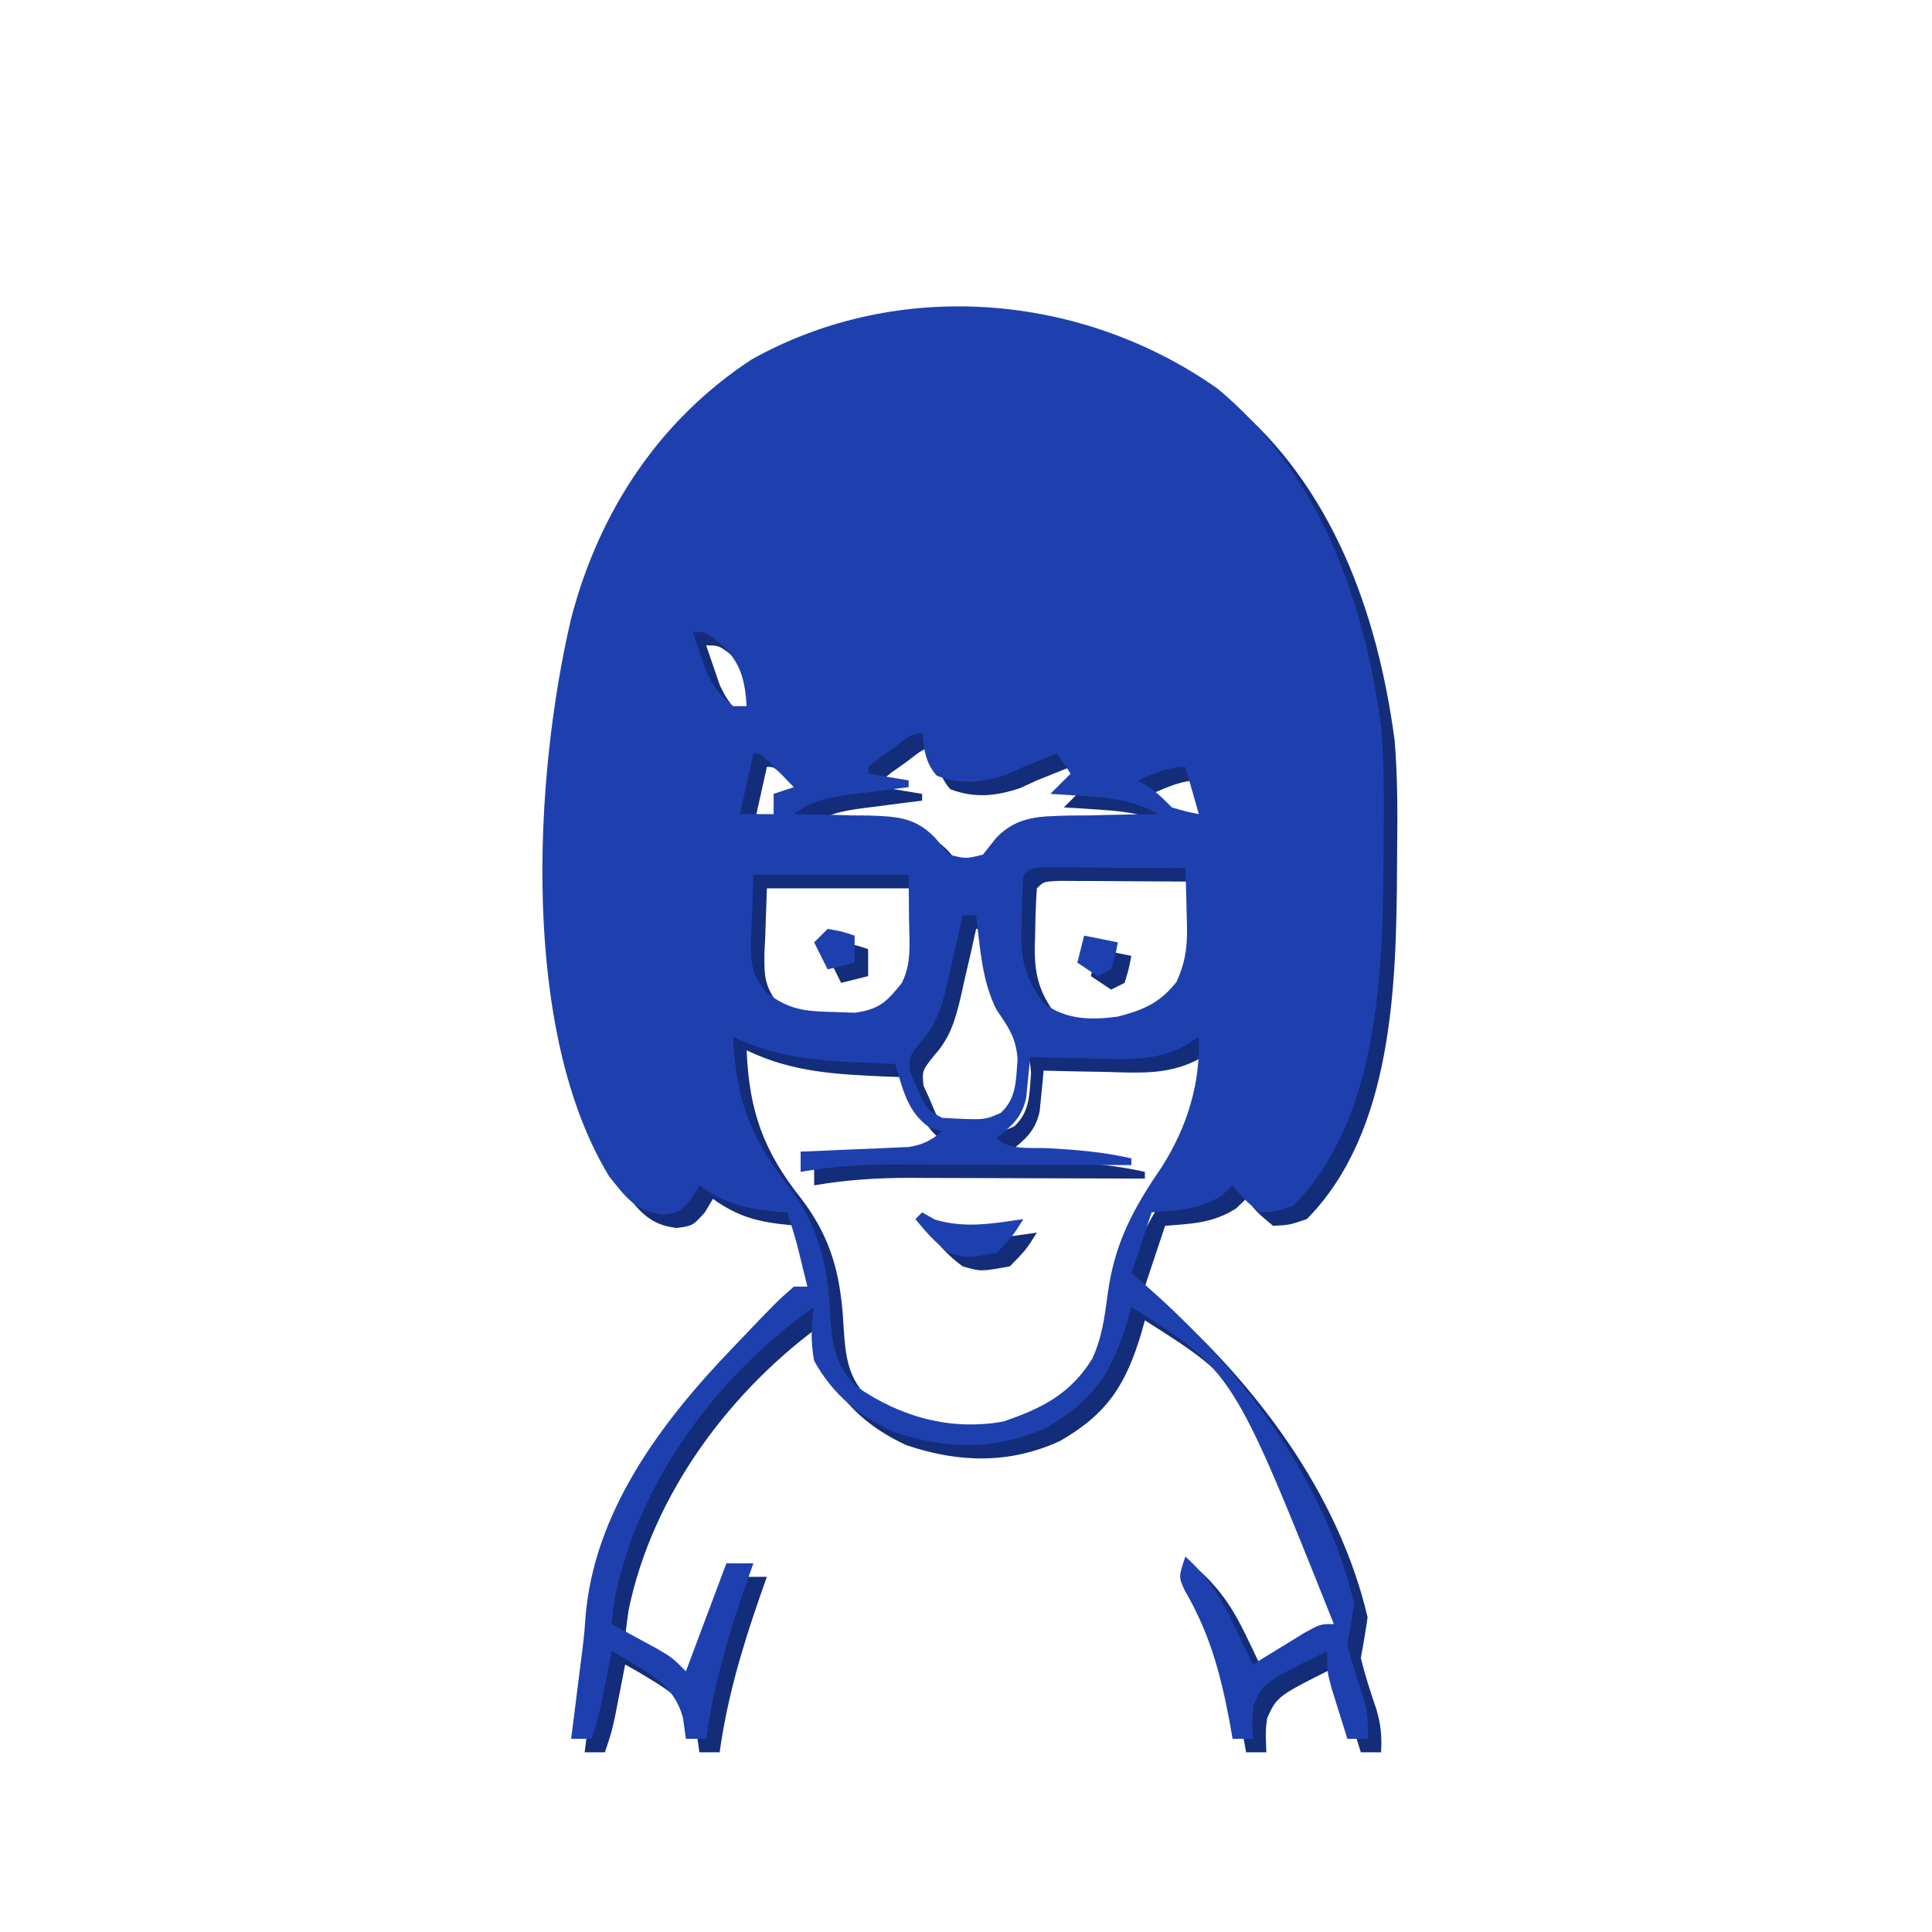
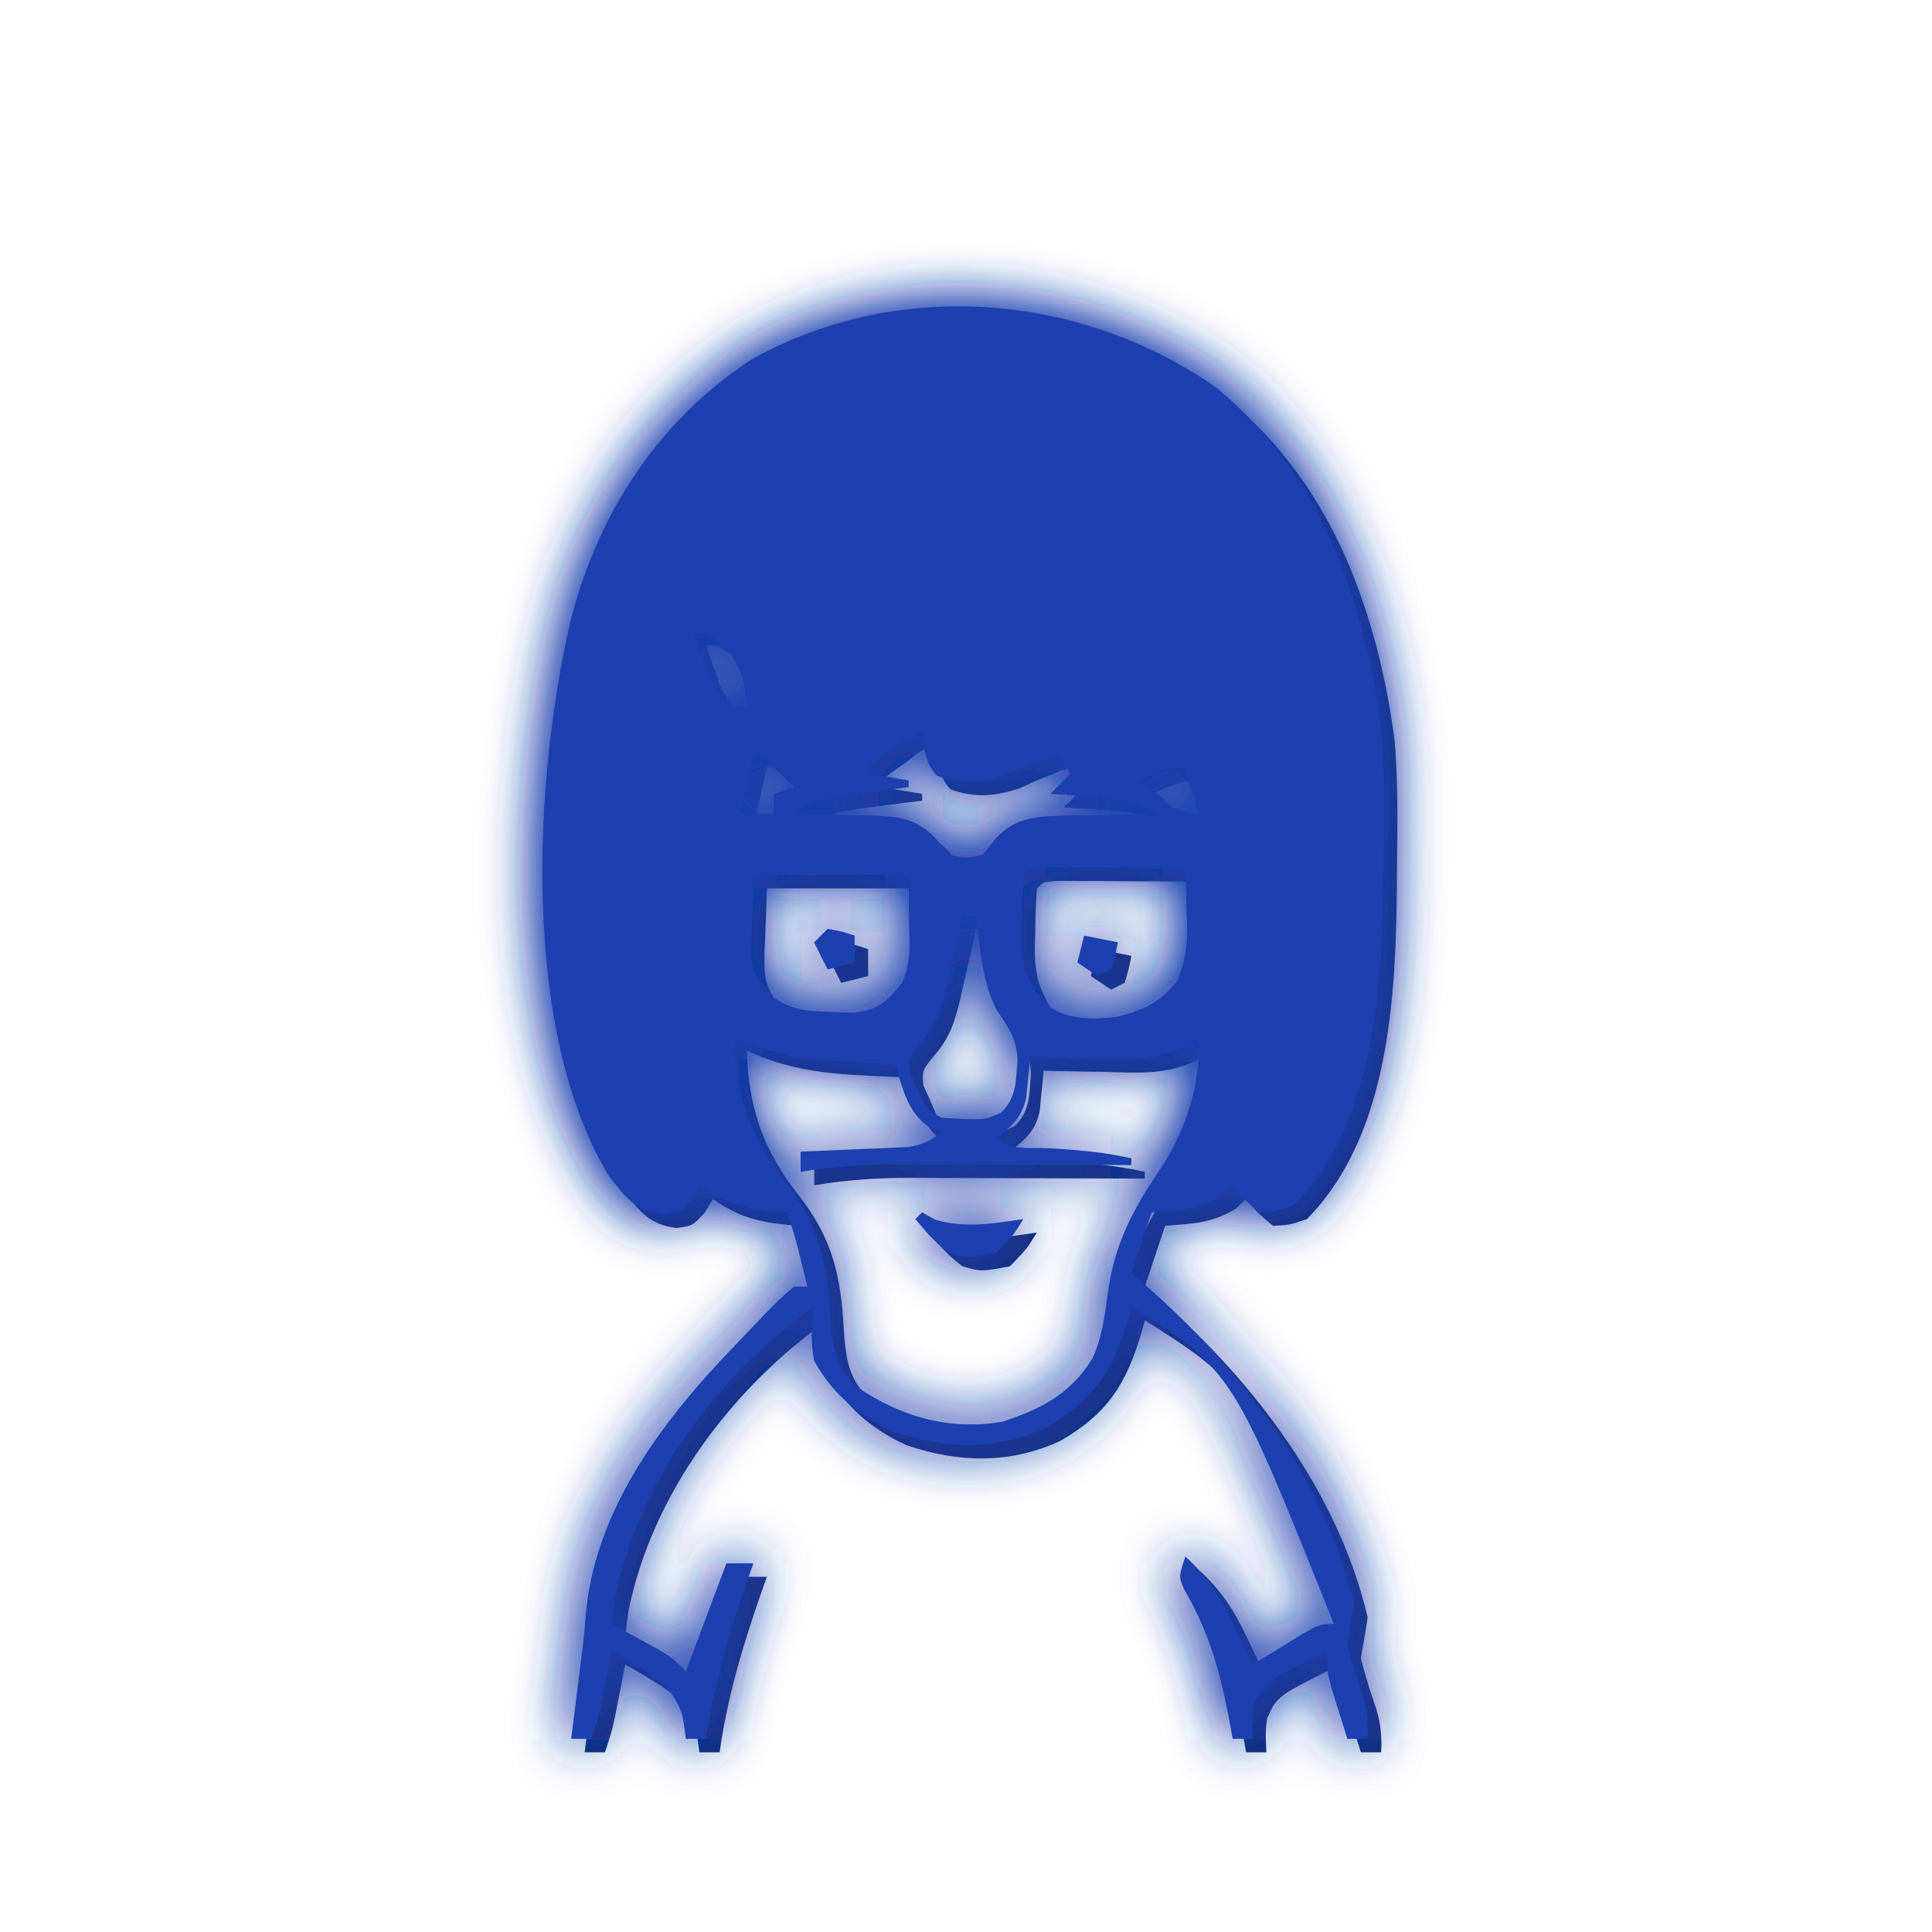
<svg xmlns="http://www.w3.org/2000/svg" version="1.1" width="229" height="229" viewBox="0 0 229 229">
+   <defs>
+     <filter id="glow">
+       <feGaussianBlur stdDeviation="4" result="blur" />
+       <feMerge>
+         <feMergeNode in="blur" />
+         <feMergeNode in="blur" />
+         <feMergeNode in="SourceGraphic" />
+       </feMerge>
+     </filter>
+   </defs>
  <g transform="translate(22.9,22.9) scale(0.8)">
    <g transform="translate(2,2)">
      <path d="M0 0 C15.011 12.459 21.684 31.187 24.215 50.035 C24.694 55.652 24.651 61.278 24.59 66.91 C24.586 67.654 24.582 68.398 24.578 69.164 C24.471 86.172 24.019 108.08 11.215 121.035 C8.668 121.898 8.668 121.898 6.215 122.035 C3.902 120.098 3.902 120.098 2.215 118.035 C1.72 118.51 1.225 118.984 0.715 119.473 C-2.78 121.657 -5.695 121.694 -9.785 122.035 C-10.775 125.005 -11.765 127.975 -12.785 131.035 C-12.023 131.69 -11.261 132.345 -10.477 133.02 C3.446 145.221 15.927 161.624 20.215 180.035 C19.928 182.042 19.596 184.044 19.215 186.035 C19.841 188.643 20.644 191.135 21.523 193.668 C22.186 195.936 22.35 197.691 22.215 200.035 C21.225 200.035 20.235 200.035 19.215 200.035 C18.71 198.433 18.211 196.828 17.715 195.223 C17.436 194.329 17.158 193.436 16.871 192.516 C16.215 190.035 16.215 190.035 16.215 187.035 C6.826 191.687 6.826 191.687 5.328 194.992 C5.09 196.91 5.09 196.91 5.215 200.035 C4.225 200.035 3.235 200.035 2.215 200.035 C2.056 199.141 1.898 198.246 1.734 197.324 C0.398 190.258 -1.217 184.312 -4.895 178.023 C-5.785 176.035 -5.785 176.035 -4.785 173.035 C-1.414 176.054 0.566 179.235 2.465 183.285 C2.599 183.562 2.599 183.562 3.277 184.965 C3.931 186.318 4.574 187.676 5.215 189.035 C5.914 188.602 6.612 188.169 7.332 187.723 C8.242 187.166 9.152 186.609 10.09 186.035 C10.995 185.478 11.9 184.921 12.832 184.348 C15.215 183.035 15.215 183.035 17.215 183.035 C2.261 145.567 2.261 145.567 -12.785 136.035 C-12.864 136.325 -12.864 136.325 -13.266 137.793 C-15.57 145.507 -18.29 149.861 -25.348 153.91 C-32.841 157.351 -40.352 157.156 -48.098 154.535 C-53.193 152.197 -57.044 148.968 -59.785 144.035 C-60.301 141.254 -60.251 138.818 -59.785 136.035 C-73.991 146.04 -85.766 161.759 -89.285 179.035 C-89.478 180.365 -89.657 181.698 -89.785 183.035 C-89.159 183.373 -88.532 183.711 -87.887 184.059 C-87.069 184.505 -86.252 184.951 -85.41 185.41 C-85.004 185.631 -85.004 185.631 -82.949 186.746 C-80.785 188.035 -80.785 188.035 -78.785 190.035 C-76.805 184.755 -74.825 179.475 -72.785 174.035 C-71.465 174.035 -70.145 174.035 -68.785 174.035 C-68.954 174.513 -68.954 174.513 -69.809 176.93 C-72.47 184.597 -74.662 191.973 -75.785 200.035 C-76.775 200.035 -77.765 200.035 -78.785 200.035 C-78.93 199.004 -79.074 197.973 -79.223 196.91 C-80.498 192.203 -83.894 190.514 -87.887 188.102 C-88.513 187.75 -89.14 187.398 -89.785 187.035 C-89.918 187.722 -90.051 188.409 -90.188 189.117 C-90.276 189.568 -90.276 189.568 -90.723 191.848 C-90.897 192.741 -91.071 193.634 -91.25 194.555 C-91.785 197.035 -91.785 197.035 -92.785 200.035 C-93.775 200.035 -94.765 200.035 -95.785 200.035 C-94.285 188.035 -94.285 188.035 -94.02 186.016 C-93.87 184.751 -93.752 183.482 -93.676 182.211 C-92.483 166.403 -82.374 153.029 -71.785 142.035 C-71.374 141.603 -70.962 141.171 -70.539 140.727 C-65.268 135.208 -65.268 135.208 -62.785 133.035 C-62.125 133.035 -61.465 133.035 -60.785 133.035 C-61.096 131.764 -61.409 130.493 -61.723 129.223 C-61.897 128.515 -62.071 127.807 -62.25 127.078 C-62.695 125.378 -63.229 123.702 -63.785 122.035 C-64.305 121.998 -64.824 121.96 -65.359 121.922 C-69.899 121.494 -72.989 120.764 -76.785 118.035 C-76.981 118.365 -76.981 118.365 -77.973 120.035 C-79.785 122.035 -79.785 122.035 -82.176 122.352 C-86.267 121.855 -87.654 119.841 -90.148 116.719 C-103.28 95.188 -101.35 57.661 -95.785 34.035 C-91.681 18.252 -82.769 4.658 -69.035 -4.34 C-47.236 -16.496 -20.075 -14.162 0 0 Z M-77.785 36.035 C-77.358 37.31 -76.918 38.58 -76.473 39.848 C-76.229 40.555 -75.985 41.263 -75.734 41.992 C-74.703 44.211 -73.676 45.494 -71.785 47.035 C-71.125 47.035 -70.465 47.035 -69.785 47.035 C-70.05 43.241 -70.58 40.873 -73.223 38.16 C-75.785 36.035 -75.785 36.035 -77.785 36.035 Z M-48.348 53.473 C-48.988 53.925 -49.629 54.378 -50.289 54.844 C-50.783 55.237 -51.276 55.63 -51.785 56.035 C-51.785 56.365 -51.785 56.695 -51.785 57.035 C-50.795 57.2 -50.795 57.2 -45.785 58.035 C-45.785 58.365 -45.785 58.695 -45.785 59.035 C-46.761 59.156 -47.737 59.278 -48.742 59.402 C-50.027 59.571 -51.313 59.74 -52.598 59.91 C-52.919 59.949 -52.919 59.949 -54.545 60.148 C-57.824 60.59 -60.135 61.062 -62.785 63.035 C-62.266 63.039 -61.747 63.043 -61.212 63.048 C-58.84 63.081 -56.469 63.151 -54.098 63.223 C-53.689 63.226 -53.689 63.226 -51.623 63.24 C-47.516 63.39 -44.799 63.493 -41.859 66.547 C-41.175 67.368 -40.49 68.189 -39.785 69.035 C-37.285 69.66 -37.285 69.66 -34.785 69.035 C-34.132 68.214 -33.478 67.393 -32.805 66.547 C-29.627 63.246 -26.278 63.377 -21.881 63.24 C-20.921 63.234 -19.961 63.229 -18.973 63.223 C-18.483 63.21 -18.483 63.21 -16.006 63.146 C-13.599 63.088 -11.193 63.051 -8.785 63.035 C-12.298 61.146 -15.036 60.671 -19.035 60.41 C-20.113 60.335 -21.19 60.261 -22.301 60.184 C-22.711 60.159 -22.711 60.159 -24.785 60.035 C-23.795 59.045 -22.805 58.055 -21.785 57.035 C-22.445 56.045 -23.105 55.055 -23.785 54.035 C-24.507 54.324 -25.229 54.613 -25.973 54.91 C-26.437 55.096 -26.437 55.096 -28.785 56.035 C-29.187 56.221 -29.187 56.221 -31.223 57.16 C-34.791 58.379 -38.021 58.704 -41.598 57.348 C-43.325 55.438 -43.456 53.537 -43.785 51.035 C-45.595 51.035 -46.92 52.455 -48.348 53.473 Z M-68.785 54.035 C-69.445 57.005 -70.105 59.975 -70.785 63.035 C-69.135 63.035 -67.485 63.035 -65.785 63.035 C-65.785 62.045 -65.785 61.055 -65.785 60.035 C-64.795 59.705 -63.805 59.375 -62.785 59.035 C-63.59 58.21 -64.394 57.385 -65.223 56.535 C-65.675 56.071 -66.128 55.607 -66.594 55.129 C-67.785 54.035 -67.785 54.035 -68.785 54.035 Z M-11.785 58.035 C-11.331 58.324 -10.878 58.613 -10.41 58.91 C-8.785 60.035 -8.785 60.035 -6.785 62.035 C-4.66 62.66 -4.66 62.66 -2.785 63.035 C-3.445 60.725 -4.105 58.415 -4.785 56.035 C-7.432 56.035 -9.366 57.017 -11.785 58.035 Z M-28.785 72.035 C-28.939 74.302 -29.017 76.517 -29.035 78.785 C-29.056 79.406 -29.076 80.028 -29.098 80.668 C-29.134 84.944 -28.426 87.508 -25.785 91.035 C-22.469 93.522 -18.78 93.569 -14.785 93.035 C-10.981 92.035 -8.559 91.022 -6.094 87.879 C-4.452 84.31 -4.442 81.586 -4.598 77.723 C-4.611 77.077 -4.625 76.432 -4.639 75.768 C-4.674 74.19 -4.728 72.612 -4.785 71.035 C-8.598 71.006 -12.41 70.988 -16.223 70.973 C-17.311 70.964 -18.4 70.956 -19.521 70.947 C-20.039 70.946 -20.039 70.946 -22.656 70.938 C-23.615 70.932 -24.573 70.927 -25.56 70.922 C-27.785 71.035 -27.785 71.035 -28.785 72.035 Z M-68.785 72.035 C-68.868 74.428 -68.95 76.82 -69.035 79.285 C-69.072 80.032 -69.108 80.779 -69.146 81.548 C-69.205 85.093 -69.148 86.57 -66.895 89.457 C-63.428 92.05 -61.218 92.248 -56.91 92.348 C-55.861 92.385 -54.812 92.422 -53.73 92.461 C-50.11 91.938 -49.031 90.851 -46.785 88.035 C-45.315 85.094 -45.682 82.127 -45.723 78.91 C-45.743 76.641 -45.764 74.373 -45.785 72.035 C-53.375 72.035 -60.965 72.035 -68.785 72.035 Z M-37.785 78.035 C-38.028 79.132 -38.27 80.229 -38.52 81.359 C-38.857 82.814 -39.196 84.268 -39.535 85.723 C-39.692 86.444 -39.85 87.165 -40.012 87.908 C-40.846 91.422 -41.555 94.069 -43.996 96.789 C-45.785 99.035 -45.785 99.035 -45.59 101.238 C-45.283 101.914 -44.976 102.589 -44.66 103.285 C-44.369 103.971 -44.078 104.657 -43.777 105.363 C-42.785 107.035 -42.785 107.035 -40.785 108.035 C-34.541 108.376 -34.541 108.376 -32.121 107.285 C-29.766 105.082 -29.899 102.471 -29.645 99.387 C-29.832 96.244 -30.984 94.619 -32.727 92.074 C-34.946 87.799 -35.195 82.765 -35.785 78.035 C-36.445 78.035 -37.105 78.035 -37.785 78.035 Z M-71.785 96.035 C-71.416 105.038 -69.302 110.936 -63.723 117.973 C-59.094 123.992 -57.772 129.714 -57.41 137.223 C-57.099 141.674 -56.752 144.685 -53.488 147.855 C-47.007 152.345 -39.595 154.425 -31.785 153.035 C-26.126 151.119 -21.838 148.979 -18.607 143.766 C-17.14 140.676 -16.737 137.463 -16.285 134.098 C-15.262 126.527 -12.497 121.472 -8.223 115.223 C-4.512 109.336 -2.55 103 -2.785 96.035 C-3.571 96.526 -4.358 97.017 -5.168 97.523 C-9.531 99.705 -13.886 99.363 -18.66 99.223 C-19.539 99.209 -20.418 99.196 -21.324 99.182 C-23.479 99.147 -25.632 99.097 -27.785 99.035 C-27.833 99.584 -27.882 100.132 -27.931 100.697 C-28.006 101.417 -28.08 102.137 -28.156 102.879 C-28.225 103.592 -28.294 104.306 -28.365 105.041 C-28.972 107.924 -30.507 109.272 -32.785 111.035 C-30.905 112.916 -27.605 112.395 -25.035 112.535 C-20.861 112.769 -16.877 113.098 -12.785 114.035 C-12.785 114.365 -12.785 114.695 -12.785 115.035 C-13.04 115.034 -13.04 115.034 -14.333 115.028 C-19.67 115.006 -25.007 114.991 -30.345 114.98 C-32.334 114.975 -34.323 114.968 -36.313 114.96 C-39.18 114.948 -42.047 114.942 -44.914 114.938 C-45.797 114.932 -46.679 114.927 -47.589 114.922 C-52.432 114.921 -57.01 115.217 -61.785 116.035 C-61.785 115.045 -61.785 114.055 -61.785 113.035 C-61.256 113.015 -60.726 112.996 -60.18 112.975 C-57.777 112.88 -55.375 112.77 -52.973 112.66 C-52.139 112.629 -51.306 112.598 -50.447 112.566 C-50.046 112.547 -50.046 112.547 -48.016 112.449 C-47.277 112.418 -46.539 112.386 -45.778 112.354 C-43.623 112.009 -42.483 111.374 -40.785 110.035 C-41.383 109.87 -41.981 109.705 -42.598 109.535 C-45.97 107.222 -46.618 103.836 -47.785 100.035 C-48.847 99.998 -49.91 99.96 -51.004 99.922 C-58.45 99.597 -64.956 99.308 -71.785 96.035 Z " fill="#142d7a" transform="translate(151.7852,28.96484)" />
      <path d="M0 0 C2.125 0.375 2.125 0.375 4 1 C4 2.32 4 3.64 4 5 C2.68 5.33 1.36 5.66 0 6 C-0.66 4.68 -1.32 3.36 -2 2 C-1.34 1.34 -0.68 0.68 0 0 Z " fill="#142d7a" transform="translate(94,109)" />
      <path d="M0 0 C1.65 0.33 3.3 0.66 5 1 C4.625 2.938 4.625 2.938 4 5 C3.67 5.165 3.67 5.165 2 6 C1.01 5.34 0.02 4.68 -1 4 C-0.67 2.68 -0.34 1.36 0 0 Z " fill="#142d7a" transform="translate(132,110)" />
      <path d="M0 0 C0.309 0.175 0.309 0.175 1.875 1.062 C6.37 2.411 10.41 1.66 15 1 C13.438 3.5 13.438 3.5 11 6 C6.696 6.782 6.696 6.782 4 6 C1.941 4.507 0.64 2.988 -1 1 C-0.67 0.67 -0.34 0.34 0 0 Z " fill="#142d7a" transform="translate(108,151)" />
    </g>
-     <path d="M0 0 C15.011 12.459 21.684 31.187 24.215 50.035 C24.694 55.652 24.651 61.278 24.59 66.91 C24.586 67.654 24.582 68.398 24.578 69.164 C24.471 86.172 24.019 108.08 11.215 121.035 C8.668 121.898 8.668 121.898 6.215 122.035 C3.902 120.098 3.902 120.098 2.215 118.035 C1.72 118.51 1.225 118.984 0.715 119.473 C-2.78 121.657 -5.695 121.694 -9.785 122.035 C-10.775 125.005 -11.765 127.975 -12.785 131.035 C-12.023 131.69 -11.261 132.345 -10.477 133.02 C3.446 145.221 15.927 161.624 20.215 180.035 C19.928 182.042 19.596 184.044 19.215 186.035 C19.841 188.643 20.644 191.135 21.523 193.668 C22.186 195.936 22.35 197.691 22.215 200.035 C21.225 200.035 20.235 200.035 19.215 200.035 C18.71 198.433 18.211 196.828 17.715 195.223 C17.436 194.329 17.158 193.436 16.871 192.516 C16.215 190.035 16.215 190.035 16.215 187.035 C6.826 191.687 6.826 191.687 5.328 194.992 C5.09 196.91 5.09 196.91 5.215 200.035 C4.225 200.035 3.235 200.035 2.215 200.035 C2.056 199.141 1.898 198.246 1.734 197.324 C0.398 190.258 -1.217 184.312 -4.895 178.023 C-5.785 176.035 -5.785 176.035 -4.785 173.035 C-1.414 176.054 0.566 179.235 2.465 183.285 C2.599 183.562 2.599 183.562 3.277 184.965 C3.931 186.318 4.574 187.676 5.215 189.035 C5.914 188.602 6.612 188.169 7.332 187.723 C8.242 187.166 9.152 186.609 10.09 186.035 C10.995 185.478 11.9 184.921 12.832 184.348 C15.215 183.035 15.215 183.035 17.215 183.035 C2.261 145.567 2.261 145.567 -12.785 136.035 C-12.864 136.325 -12.864 136.325 -13.266 137.793 C-15.57 145.507 -18.29 149.861 -25.348 153.91 C-32.841 157.351 -40.352 157.156 -48.098 154.535 C-53.193 152.197 -57.044 148.968 -59.785 144.035 C-60.301 141.254 -60.251 138.818 -59.785 136.035 C-73.991 146.04 -85.766 161.759 -89.285 179.035 C-89.478 180.365 -89.657 181.698 -89.785 183.035 C-89.159 183.373 -88.532 183.711 -87.887 184.059 C-87.069 184.505 -86.252 184.951 -85.41 185.41 C-85.004 185.631 -85.004 185.631 -82.949 186.746 C-80.785 188.035 -80.785 188.035 -78.785 190.035 C-76.805 184.755 -74.825 179.475 -72.785 174.035 C-71.465 174.035 -70.145 174.035 -68.785 174.035 C-68.954 174.513 -68.954 174.513 -69.809 176.93 C-72.47 184.597 -74.662 191.973 -75.785 200.035 C-76.775 200.035 -77.765 200.035 -78.785 200.035 C-78.93 199.004 -79.074 197.973 -79.223 196.91 C-80.498 192.203 -83.894 190.514 -87.887 188.102 C-88.513 187.75 -89.14 187.398 -89.785 187.035 C-89.918 187.722 -90.051 188.409 -90.188 189.117 C-90.276 189.568 -90.276 189.568 -90.723 191.848 C-90.897 192.741 -91.071 193.634 -91.25 194.555 C-91.785 197.035 -91.785 197.035 -92.785 200.035 C-93.775 200.035 -94.765 200.035 -95.785 200.035 C-94.285 188.035 -94.285 188.035 -94.02 186.016 C-93.87 184.751 -93.752 183.482 -93.676 182.211 C-92.483 166.403 -82.374 153.029 -71.785 142.035 C-71.374 141.603 -70.962 141.171 -70.539 140.727 C-65.268 135.208 -65.268 135.208 -62.785 133.035 C-62.125 133.035 -61.465 133.035 -60.785 133.035 C-61.096 131.764 -61.409 130.493 -61.723 129.223 C-61.897 128.515 -62.071 127.807 -62.25 127.078 C-62.695 125.378 -63.229 123.702 -63.785 122.035 C-64.305 121.998 -64.824 121.96 -65.359 121.922 C-69.899 121.494 -72.989 120.764 -76.785 118.035 C-76.981 118.365 -76.981 118.365 -77.973 120.035 C-79.785 122.035 -79.785 122.035 -82.176 122.352 C-86.267 121.855 -87.654 119.841 -90.148 116.719 C-103.28 95.188 -101.35 57.661 -95.785 34.035 C-91.681 18.252 -82.769 4.658 -69.035 -4.34 C-47.236 -16.496 -20.075 -14.162 0 0 Z M-77.785 36.035 C-77.358 37.31 -76.918 38.58 -76.473 39.848 C-76.229 40.555 -75.985 41.263 -75.734 41.992 C-74.703 44.211 -73.676 45.494 -71.785 47.035 C-71.125 47.035 -70.465 47.035 -69.785 47.035 C-70.05 43.241 -70.58 40.873 -73.223 38.16 C-75.785 36.035 -75.785 36.035 -77.785 36.035 Z M-48.348 53.473 C-48.988 53.925 -49.629 54.378 -50.289 54.844 C-50.783 55.237 -51.276 55.63 -51.785 56.035 C-51.785 56.365 -51.785 56.695 -51.785 57.035 C-50.795 57.2 -50.795 57.2 -45.785 58.035 C-45.785 58.365 -45.785 58.695 -45.785 59.035 C-46.761 59.156 -47.737 59.278 -48.742 59.402 C-50.027 59.571 -51.313 59.74 -52.598 59.91 C-52.919 59.949 -52.919 59.949 -54.545 60.148 C-57.824 60.59 -60.135 61.062 -62.785 63.035 C-62.266 63.039 -61.747 63.043 -61.212 63.048 C-58.84 63.081 -56.469 63.151 -54.098 63.223 C-53.689 63.226 -53.689 63.226 -51.623 63.24 C-47.516 63.39 -44.799 63.493 -41.859 66.547 C-41.175 67.368 -40.49 68.189 -39.785 69.035 C-37.285 69.66 -37.285 69.66 -34.785 69.035 C-34.132 68.214 -33.478 67.393 -32.805 66.547 C-29.627 63.246 -26.278 63.377 -21.881 63.24 C-20.921 63.234 -19.961 63.229 -18.973 63.223 C-18.483 63.21 -18.483 63.21 -16.006 63.146 C-13.599 63.088 -11.193 63.051 -8.785 63.035 C-12.298 61.146 -15.036 60.671 -19.035 60.41 C-20.113 60.335 -21.19 60.261 -22.301 60.184 C-22.711 60.159 -22.711 60.159 -24.785 60.035 C-23.795 59.045 -22.805 58.055 -21.785 57.035 C-22.445 56.045 -23.105 55.055 -23.785 54.035 C-24.507 54.324 -25.229 54.613 -25.973 54.91 C-26.437 55.096 -26.437 55.096 -28.785 56.035 C-29.187 56.221 -29.187 56.221 -31.223 57.16 C-34.791 58.379 -38.021 58.704 -41.598 57.348 C-43.325 55.438 -43.456 53.537 -43.785 51.035 C-45.595 51.035 -46.92 52.455 -48.348 53.473 Z M-68.785 54.035 C-69.445 57.005 -70.105 59.975 -70.785 63.035 C-69.135 63.035 -67.485 63.035 -65.785 63.035 C-65.785 62.045 -65.785 61.055 -65.785 60.035 C-64.795 59.705 -63.805 59.375 -62.785 59.035 C-63.59 58.21 -64.394 57.385 -65.223 56.535 C-65.675 56.071 -66.128 55.607 -66.594 55.129 C-67.785 54.035 -67.785 54.035 -68.785 54.035 Z M-11.785 58.035 C-11.331 58.324 -10.878 58.613 -10.41 58.91 C-8.785 60.035 -8.785 60.035 -6.785 62.035 C-4.66 62.66 -4.66 62.66 -2.785 63.035 C-3.445 60.725 -4.105 58.415 -4.785 56.035 C-7.432 56.035 -9.366 57.017 -11.785 58.035 Z M-28.785 72.035 C-28.939 74.302 -29.017 76.517 -29.035 78.785 C-29.056 79.406 -29.076 80.028 -29.098 80.668 C-29.134 84.944 -28.426 87.508 -25.785 91.035 C-22.469 93.522 -18.78 93.569 -14.785 93.035 C-10.981 92.035 -8.559 91.022 -6.094 87.879 C-4.452 84.31 -4.442 81.586 -4.598 77.723 C-4.611 77.077 -4.625 76.432 -4.639 75.768 C-4.674 74.19 -4.728 72.612 -4.785 71.035 C-8.598 71.006 -12.41 70.988 -16.223 70.973 C-17.311 70.964 -18.4 70.956 -19.521 70.947 C-20.039 70.946 -20.039 70.946 -22.656 70.938 C-23.615 70.932 -24.573 70.927 -25.56 70.922 C-27.785 71.035 -27.785 71.035 -28.785 72.035 Z M-68.785 72.035 C-68.868 74.428 -68.95 76.82 -69.035 79.285 C-69.072 80.032 -69.108 80.779 -69.146 81.548 C-69.205 85.093 -69.148 86.57 -66.895 89.457 C-63.428 92.05 -61.218 92.248 -56.91 92.348 C-55.861 92.385 -54.812 92.422 -53.73 92.461 C-50.11 91.938 -49.031 90.851 -46.785 88.035 C-45.315 85.094 -45.682 82.127 -45.723 78.91 C-45.743 76.641 -45.764 74.373 -45.785 72.035 C-53.375 72.035 -60.965 72.035 -68.785 72.035 Z M-37.785 78.035 C-38.028 79.132 -38.27 80.229 -38.52 81.359 C-38.857 82.814 -39.196 84.268 -39.535 85.723 C-39.692 86.444 -39.85 87.165 -40.012 87.908 C-40.846 91.422 -41.555 94.069 -43.996 96.789 C-45.785 99.035 -45.785 99.035 -45.59 101.238 C-45.283 101.914 -44.976 102.589 -44.66 103.285 C-44.369 103.971 -44.078 104.657 -43.777 105.363 C-42.785 107.035 -42.785 107.035 -40.785 108.035 C-34.541 108.376 -34.541 108.376 -32.121 107.285 C-29.766 105.082 -29.899 102.471 -29.645 99.387 C-29.832 96.244 -30.984 94.619 -32.727 92.074 C-34.946 87.799 -35.195 82.765 -35.785 78.035 C-36.445 78.035 -37.105 78.035 -37.785 78.035 Z M-71.785 96.035 C-71.416 105.038 -69.302 110.936 -63.723 117.973 C-59.094 123.992 -57.772 129.714 -57.41 137.223 C-57.099 141.674 -56.752 144.685 -53.488 147.855 C-47.007 152.345 -39.595 154.425 -31.785 153.035 C-26.126 151.119 -21.838 148.979 -18.607 143.766 C-17.14 140.676 -16.737 137.463 -16.285 134.098 C-15.262 126.527 -12.497 121.472 -8.223 115.223 C-4.512 109.336 -2.55 103 -2.785 96.035 C-3.571 96.526 -4.358 97.017 -5.168 97.523 C-9.531 99.705 -13.886 99.363 -18.66 99.223 C-19.539 99.209 -20.418 99.196 -21.324 99.182 C-23.479 99.147 -25.632 99.097 -27.785 99.035 C-27.833 99.584 -27.882 100.132 -27.931 100.697 C-28.006 101.417 -28.08 102.137 -28.156 102.879 C-28.225 103.592 -28.294 104.306 -28.365 105.041 C-28.972 107.924 -30.507 109.272 -32.785 111.035 C-30.905 112.916 -27.605 112.395 -25.035 112.535 C-20.861 112.769 -16.877 113.098 -12.785 114.035 C-12.785 114.365 -12.785 114.695 -12.785 115.035 C-13.04 115.034 -13.04 115.034 -14.333 115.028 C-19.67 115.006 -25.007 114.991 -30.345 114.98 C-32.334 114.975 -34.323 114.968 -36.313 114.96 C-39.18 114.948 -42.047 114.942 -44.914 114.938 C-45.797 114.932 -46.679 114.927 -47.589 114.922 C-52.432 114.921 -57.01 115.217 -61.785 116.035 C-61.785 115.045 -61.785 114.055 -61.785 113.035 C-61.256 113.015 -60.726 112.996 -60.18 112.975 C-57.777 112.88 -55.375 112.77 -52.973 112.66 C-52.139 112.629 -51.306 112.598 -50.447 112.566 C-50.046 112.547 -50.046 112.547 -48.016 112.449 C-47.277 112.418 -46.539 112.386 -45.778 112.354 C-43.623 112.009 -42.483 111.374 -40.785 110.035 C-41.383 109.87 -41.981 109.705 -42.598 109.535 C-45.97 107.222 -46.618 103.836 -47.785 100.035 C-48.847 99.998 -49.91 99.96 -51.004 99.922 C-58.45 99.597 -64.956 99.308 -71.785 96.035 Z " fill="#1e40af" transform="translate(151.7852,28.96484)" />
-     <path d="M0 0 C2.125 0.375 2.125 0.375 4 1 C4 2.32 4 3.64 4 5 C2.68 5.33 1.36 5.66 0 6 C-0.66 4.68 -1.32 3.36 -2 2 C-1.34 1.34 -0.68 0.68 0 0 Z " fill="#1e40af" transform="translate(94,109)" />
-     <path d="M0 0 C1.65 0.33 3.3 0.66 5 1 C4.625 2.938 4.625 2.938 4 5 C3.67 5.165 3.67 5.165 2 6 C1.01 5.34 0.02 4.68 -1 4 C-0.67 2.68 -0.34 1.36 0 0 Z " fill="#1e40af" transform="translate(132,110)" />
-     <path d="M0 0 C0.309 0.175 0.309 0.175 1.875 1.062 C6.37 2.411 10.41 1.66 15 1 C13.438 3.5 13.438 3.5 11 6 C6.696 6.782 6.696 6.782 4 6 C1.941 4.507 0.64 2.988 -1 1 C-0.67 0.67 -0.34 0.34 0 0 Z " fill="#1e40af" transform="translate(108,151)" />
+     <g filter="url(#glow)">
+       <path d="M0 0 C15.011 12.459 21.684 31.187 24.215 50.035 C24.694 55.652 24.651 61.278 24.59 66.91 C24.586 67.654 24.582 68.398 24.578 69.164 C24.471 86.172 24.019 108.08 11.215 121.035 C8.668 121.898 8.668 121.898 6.215 122.035 C3.902 120.098 3.902 120.098 2.215 118.035 C1.72 118.51 1.225 118.984 0.715 119.473 C-2.78 121.657 -5.695 121.694 -9.785 122.035 C-10.775 125.005 -11.765 127.975 -12.785 131.035 C-12.023 131.69 -11.261 132.345 -10.477 133.02 C3.446 145.221 15.927 161.624 20.215 180.035 C19.928 182.042 19.596 184.044 19.215 186.035 C19.841 188.643 20.644 191.135 21.523 193.668 C22.186 195.936 22.35 197.691 22.215 200.035 C21.225 200.035 20.235 200.035 19.215 200.035 C18.71 198.433 18.211 196.828 17.715 195.223 C17.436 194.329 17.158 193.436 16.871 192.516 C16.215 190.035 16.215 190.035 16.215 187.035 C6.826 191.687 6.826 191.687 5.328 194.992 C5.09 196.91 5.09 196.91 5.215 200.035 C4.225 200.035 3.235 200.035 2.215 200.035 C2.056 199.141 1.898 198.246 1.734 197.324 C0.398 190.258 -1.217 184.312 -4.895 178.023 C-5.785 176.035 -5.785 176.035 -4.785 173.035 C-1.414 176.054 0.566 179.235 2.465 183.285 C2.599 183.562 2.599 183.562 3.277 184.965 C3.931 186.318 4.574 187.676 5.215 189.035 C5.914 188.602 6.612 188.169 7.332 187.723 C8.242 187.166 9.152 186.609 10.09 186.035 C10.995 185.478 11.9 184.921 12.832 184.348 C15.215 183.035 15.215 183.035 17.215 183.035 C2.261 145.567 2.261 145.567 -12.785 136.035 C-12.864 136.325 -12.864 136.325 -13.266 137.793 C-15.57 145.507 -18.29 149.861 -25.348 153.91 C-32.841 157.351 -40.352 157.156 -48.098 154.535 C-53.193 152.197 -57.044 148.968 -59.785 144.035 C-60.301 141.254 -60.251 138.818 -59.785 136.035 C-73.991 146.04 -85.766 161.759 -89.285 179.035 C-89.478 180.365 -89.657 181.698 -89.785 183.035 C-89.159 183.373 -88.532 183.711 -87.887 184.059 C-87.069 184.505 -86.252 184.951 -85.41 185.41 C-85.004 185.631 -85.004 185.631 -82.949 186.746 C-80.785 188.035 -80.785 188.035 -78.785 190.035 C-76.805 184.755 -74.825 179.475 -72.785 174.035 C-71.465 174.035 -70.145 174.035 -68.785 174.035 C-68.954 174.513 -68.954 174.513 -69.809 176.93 C-72.47 184.597 -74.662 191.973 -75.785 200.035 C-76.775 200.035 -77.765 200.035 -78.785 200.035 C-78.93 199.004 -79.074 197.973 -79.223 196.91 C-80.498 192.203 -83.894 190.514 -87.887 188.102 C-88.513 187.75 -89.14 187.398 -89.785 187.035 C-89.918 187.722 -90.051 188.409 -90.188 189.117 C-90.276 189.568 -90.276 189.568 -90.723 191.848 C-90.897 192.741 -91.071 193.634 -91.25 194.555 C-91.785 197.035 -91.785 197.035 -92.785 200.035 C-93.775 200.035 -94.765 200.035 -95.785 200.035 C-94.285 188.035 -94.285 188.035 -94.02 186.016 C-93.87 184.751 -93.752 183.482 -93.676 182.211 C-92.483 166.403 -82.374 153.029 -71.785 142.035 C-71.374 141.603 -70.962 141.171 -70.539 140.727 C-65.268 135.208 -65.268 135.208 -62.785 133.035 C-62.125 133.035 -61.465 133.035 -60.785 133.035 C-61.096 131.764 -61.409 130.493 -61.723 129.223 C-61.897 128.515 -62.071 127.807 -62.25 127.078 C-62.695 125.378 -63.229 123.702 -63.785 122.035 C-64.305 121.998 -64.824 121.96 -65.359 121.922 C-69.899 121.494 -72.989 120.764 -76.785 118.035 C-76.981 118.365 -76.981 118.365 -77.973 120.035 C-79.785 122.035 -79.785 122.035 -82.176 122.352 C-86.267 121.855 -87.654 119.841 -90.148 116.719 C-103.28 95.188 -101.35 57.661 -95.785 34.035 C-91.681 18.252 -82.769 4.658 -69.035 -4.34 C-47.236 -16.496 -20.075 -14.162 0 0 Z M-77.785 36.035 C-77.358 37.31 -76.918 38.58 -76.473 39.848 C-76.229 40.555 -75.985 41.263 -75.734 41.992 C-74.703 44.211 -73.676 45.494 -71.785 47.035 C-71.125 47.035 -70.465 47.035 -69.785 47.035 C-70.05 43.241 -70.58 40.873 -73.223 38.16 C-75.785 36.035 -75.785 36.035 -77.785 36.035 Z M-48.348 53.473 C-48.988 53.925 -49.629 54.378 -50.289 54.844 C-50.783 55.237 -51.276 55.63 -51.785 56.035 C-51.785 56.365 -51.785 56.695 -51.785 57.035 C-50.795 57.2 -50.795 57.2 -45.785 58.035 C-45.785 58.365 -45.785 58.695 -45.785 59.035 C-46.761 59.156 -47.737 59.278 -48.742 59.402 C-50.027 59.571 -51.313 59.74 -52.598 59.91 C-52.919 59.949 -52.919 59.949 -54.545 60.148 C-57.824 60.59 -60.135 61.062 -62.785 63.035 C-62.266 63.039 -61.747 63.043 -61.212 63.048 C-58.84 63.081 -56.469 63.151 -54.098 63.223 C-53.689 63.226 -53.689 63.226 -51.623 63.24 C-47.516 63.39 -44.799 63.493 -41.859 66.547 C-41.175 67.368 -40.49 68.189 -39.785 69.035 C-37.285 69.66 -37.285 69.66 -34.785 69.035 C-34.132 68.214 -33.478 67.393 -32.805 66.547 C-29.627 63.246 -26.278 63.377 -21.881 63.24 C-20.921 63.234 -19.961 63.229 -18.973 63.223 C-18.483 63.21 -18.483 63.21 -16.006 63.146 C-13.599 63.088 -11.193 63.051 -8.785 63.035 C-12.298 61.146 -15.036 60.671 -19.035 60.41 C-20.113 60.335 -21.19 60.261 -22.301 60.184 C-22.711 60.159 -22.711 60.159 -24.785 60.035 C-23.795 59.045 -22.805 58.055 -21.785 57.035 C-22.445 56.045 -23.105 55.055 -23.785 54.035 C-24.507 54.324 -25.229 54.613 -25.973 54.91 C-26.437 55.096 -26.437 55.096 -28.785 56.035 C-29.187 56.221 -29.187 56.221 -31.223 57.16 C-34.791 58.379 -38.021 58.704 -41.598 57.348 C-43.325 55.438 -43.456 53.537 -43.785 51.035 C-45.595 51.035 -46.92 52.455 -48.348 53.473 Z M-68.785 54.035 C-69.445 57.005 -70.105 59.975 -70.785 63.035 C-69.135 63.035 -67.485 63.035 -65.785 63.035 C-65.785 62.045 -65.785 61.055 -65.785 60.035 C-64.795 59.705 -63.805 59.375 -62.785 59.035 C-63.59 58.21 -64.394 57.385 -65.223 56.535 C-65.675 56.071 -66.128 55.607 -66.594 55.129 C-67.785 54.035 -67.785 54.035 -68.785 54.035 Z M-11.785 58.035 C-11.331 58.324 -10.878 58.613 -10.41 58.91 C-8.785 60.035 -8.785 60.035 -6.785 62.035 C-4.66 62.66 -4.66 62.66 -2.785 63.035 C-3.445 60.725 -4.105 58.415 -4.785 56.035 C-7.432 56.035 -9.366 57.017 -11.785 58.035 Z M-28.785 72.035 C-28.939 74.302 -29.017 76.517 -29.035 78.785 C-29.056 79.406 -29.076 80.028 -29.098 80.668 C-29.134 84.944 -28.426 87.508 -25.785 91.035 C-22.469 93.522 -18.78 93.569 -14.785 93.035 C-10.981 92.035 -8.559 91.022 -6.094 87.879 C-4.452 84.31 -4.442 81.586 -4.598 77.723 C-4.611 77.077 -4.625 76.432 -4.639 75.768 C-4.674 74.19 -4.728 72.612 -4.785 71.035 C-8.598 71.006 -12.41 70.988 -16.223 70.973 C-17.311 70.964 -18.4 70.956 -19.521 70.947 C-20.039 70.946 -20.039 70.946 -22.656 70.938 C-23.615 70.932 -24.573 70.927 -25.56 70.922 C-27.785 71.035 -27.785 71.035 -28.785 72.035 Z M-68.785 72.035 C-68.868 74.428 -68.95 76.82 -69.035 79.285 C-69.072 80.032 -69.108 80.779 -69.146 81.548 C-69.205 85.093 -69.148 86.57 -66.895 89.457 C-63.428 92.05 -61.218 92.248 -56.91 92.348 C-55.861 92.385 -54.812 92.422 -53.73 92.461 C-50.11 91.938 -49.031 90.851 -46.785 88.035 C-45.315 85.094 -45.682 82.127 -45.723 78.91 C-45.743 76.641 -45.764 74.373 -45.785 72.035 C-53.375 72.035 -60.965 72.035 -68.785 72.035 Z M-37.785 78.035 C-38.028 79.132 -38.27 80.229 -38.52 81.359 C-38.857 82.814 -39.196 84.268 -39.535 85.723 C-39.692 86.444 -39.85 87.165 -40.012 87.908 C-40.846 91.422 -41.555 94.069 -43.996 96.789 C-45.785 99.035 -45.785 99.035 -45.59 101.238 C-45.283 101.914 -44.976 102.589 -44.66 103.285 C-44.369 103.971 -44.078 104.657 -43.777 105.363 C-42.785 107.035 -42.785 107.035 -40.785 108.035 C-34.541 108.376 -34.541 108.376 -32.121 107.285 C-29.766 105.082 -29.899 102.471 -29.645 99.387 C-29.832 96.244 -30.984 94.619 -32.727 92.074 C-34.946 87.799 -35.195 82.765 -35.785 78.035 C-36.445 78.035 -37.105 78.035 -37.785 78.035 Z M-71.785 96.035 C-71.416 105.038 -69.302 110.936 -63.723 117.973 C-59.094 123.992 -57.772 129.714 -57.41 137.223 C-57.099 141.674 -56.752 144.685 -53.488 147.855 C-47.007 152.345 -39.595 154.425 -31.785 153.035 C-26.126 151.119 -21.838 148.979 -18.607 143.766 C-17.14 140.676 -16.737 137.463 -16.285 134.098 C-15.262 126.527 -12.497 121.472 -8.223 115.223 C-4.512 109.336 -2.55 103 -2.785 96.035 C-3.571 96.526 -4.358 97.017 -5.168 97.523 C-9.531 99.705 -13.886 99.363 -18.66 99.223 C-19.539 99.209 -20.418 99.196 -21.324 99.182 C-23.479 99.147 -25.632 99.097 -27.785 99.035 C-27.833 99.584 -27.882 100.132 -27.931 100.697 C-28.006 101.417 -28.08 102.137 -28.156 102.879 C-28.225 103.592 -28.294 104.306 -28.365 105.041 C-28.972 107.924 -30.507 109.272 -32.785 111.035 C-30.905 112.916 -27.605 112.395 -25.035 112.535 C-20.861 112.769 -16.877 113.098 -12.785 114.035 C-12.785 114.365 -12.785 114.695 -12.785 115.035 C-13.04 115.034 -13.04 115.034 -14.333 115.028 C-19.67 115.006 -25.007 114.991 -30.345 114.98 C-32.334 114.975 -34.323 114.968 -36.313 114.96 C-39.18 114.948 -42.047 114.942 -44.914 114.938 C-45.797 114.932 -46.679 114.927 -47.589 114.922 C-52.432 114.921 -57.01 115.217 -61.785 116.035 C-61.785 115.045 -61.785 114.055 -61.785 113.035 C-61.256 113.015 -60.726 112.996 -60.18 112.975 C-57.777 112.88 -55.375 112.77 -52.973 112.66 C-52.139 112.629 -51.306 112.598 -50.447 112.566 C-50.046 112.547 -50.046 112.547 -48.016 112.449 C-47.277 112.418 -46.539 112.386 -45.778 112.354 C-43.623 112.009 -42.483 111.374 -40.785 110.035 C-41.383 109.87 -41.981 109.705 -42.598 109.535 C-45.97 107.222 -46.618 103.836 -47.785 100.035 C-48.847 99.998 -49.91 99.96 -51.004 99.922 C-58.45 99.597 -64.956 99.308 -71.785 96.035 Z " fill="#1e40af" transform="translate(151.7852,28.96484)" />
+       <path d="M0 0 C2.125 0.375 2.125 0.375 4 1 C4 2.32 4 3.64 4 5 C2.68 5.33 1.36 5.66 0 6 C-0.66 4.68 -1.32 3.36 -2 2 C-1.34 1.34 -0.68 0.68 0 0 Z " fill="#1e40af" transform="translate(94,109)" />
+       <path d="M0 0 C1.65 0.33 3.3 0.66 5 1 C4.625 2.938 4.625 2.938 4 5 C3.67 5.165 3.67 5.165 2 6 C1.01 5.34 0.02 4.68 -1 4 C-0.67 2.68 -0.34 1.36 0 0 Z " fill="#1e40af" transform="translate(132,110)" />
+       <path d="M0 0 C0.309 0.175 0.309 0.175 1.875 1.062 C6.37 2.411 10.41 1.66 15 1 C13.438 3.5 13.438 3.5 11 6 C6.696 6.782 6.696 6.782 4 6 C1.941 4.507 0.64 2.988 -1 1 C-0.67 0.67 -0.34 0.34 0 0 Z " fill="#1e40af" transform="translate(108,151)" />
+     </g>
  </g>
</svg>
